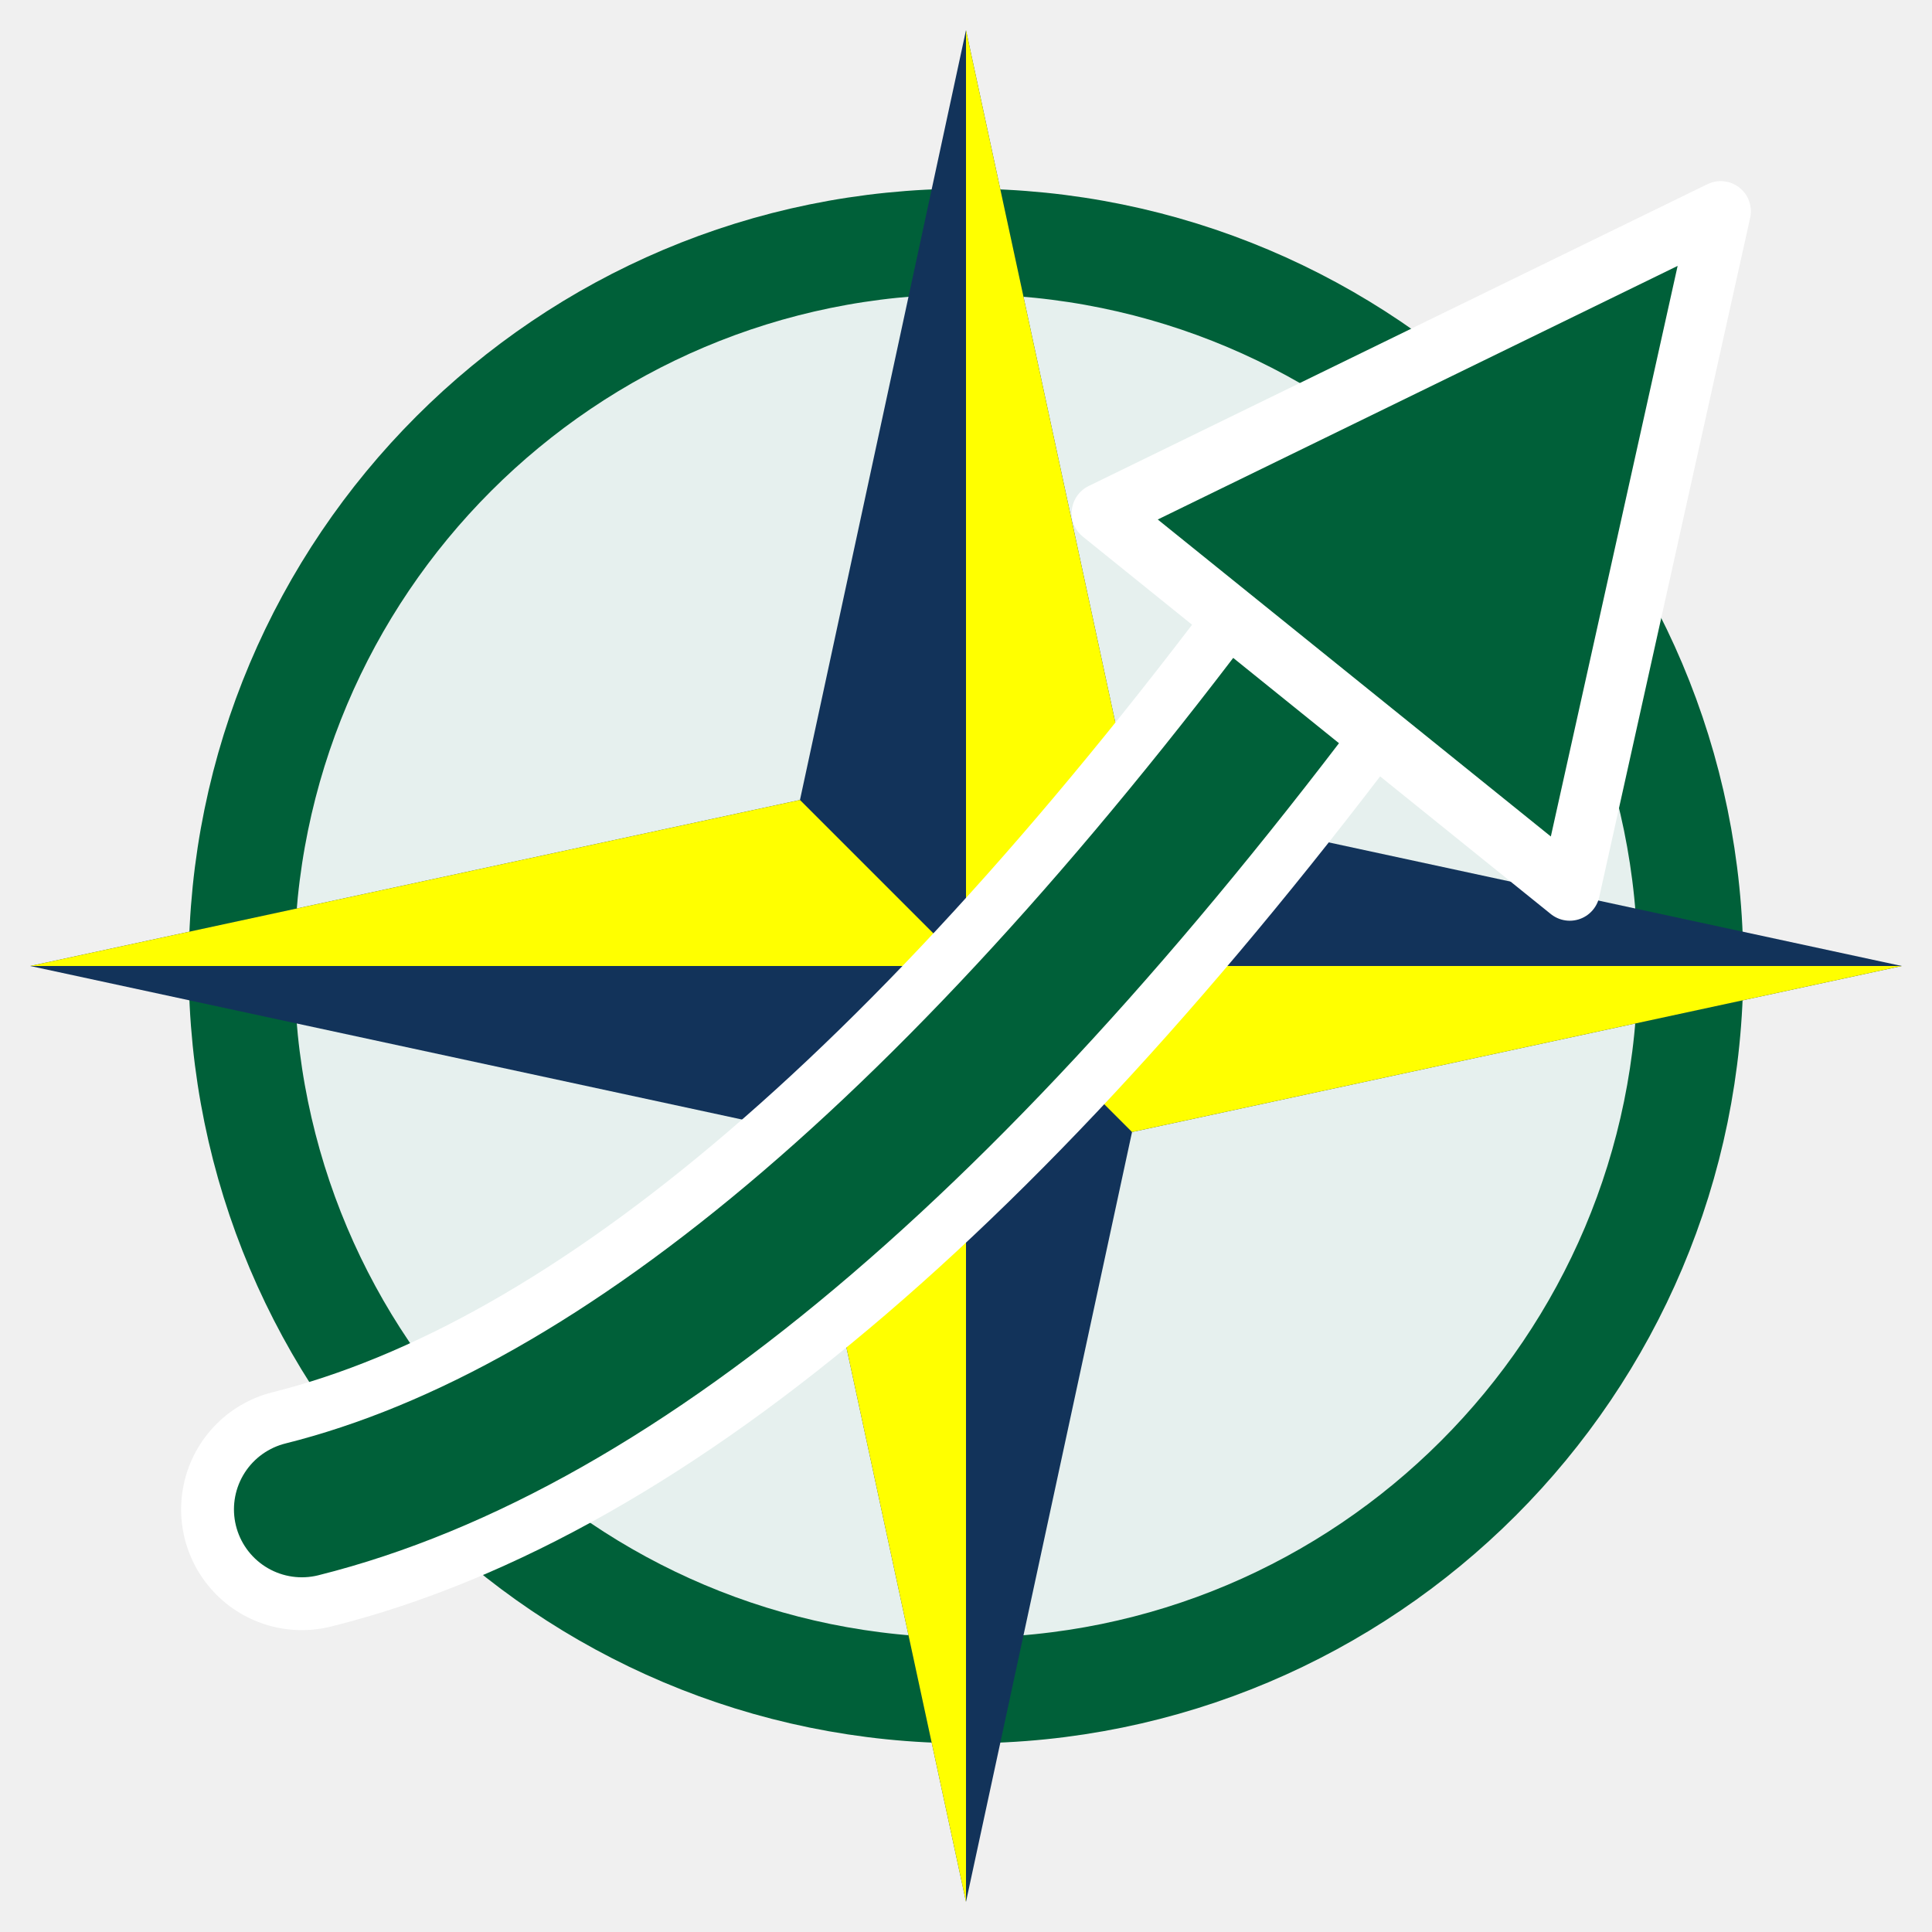
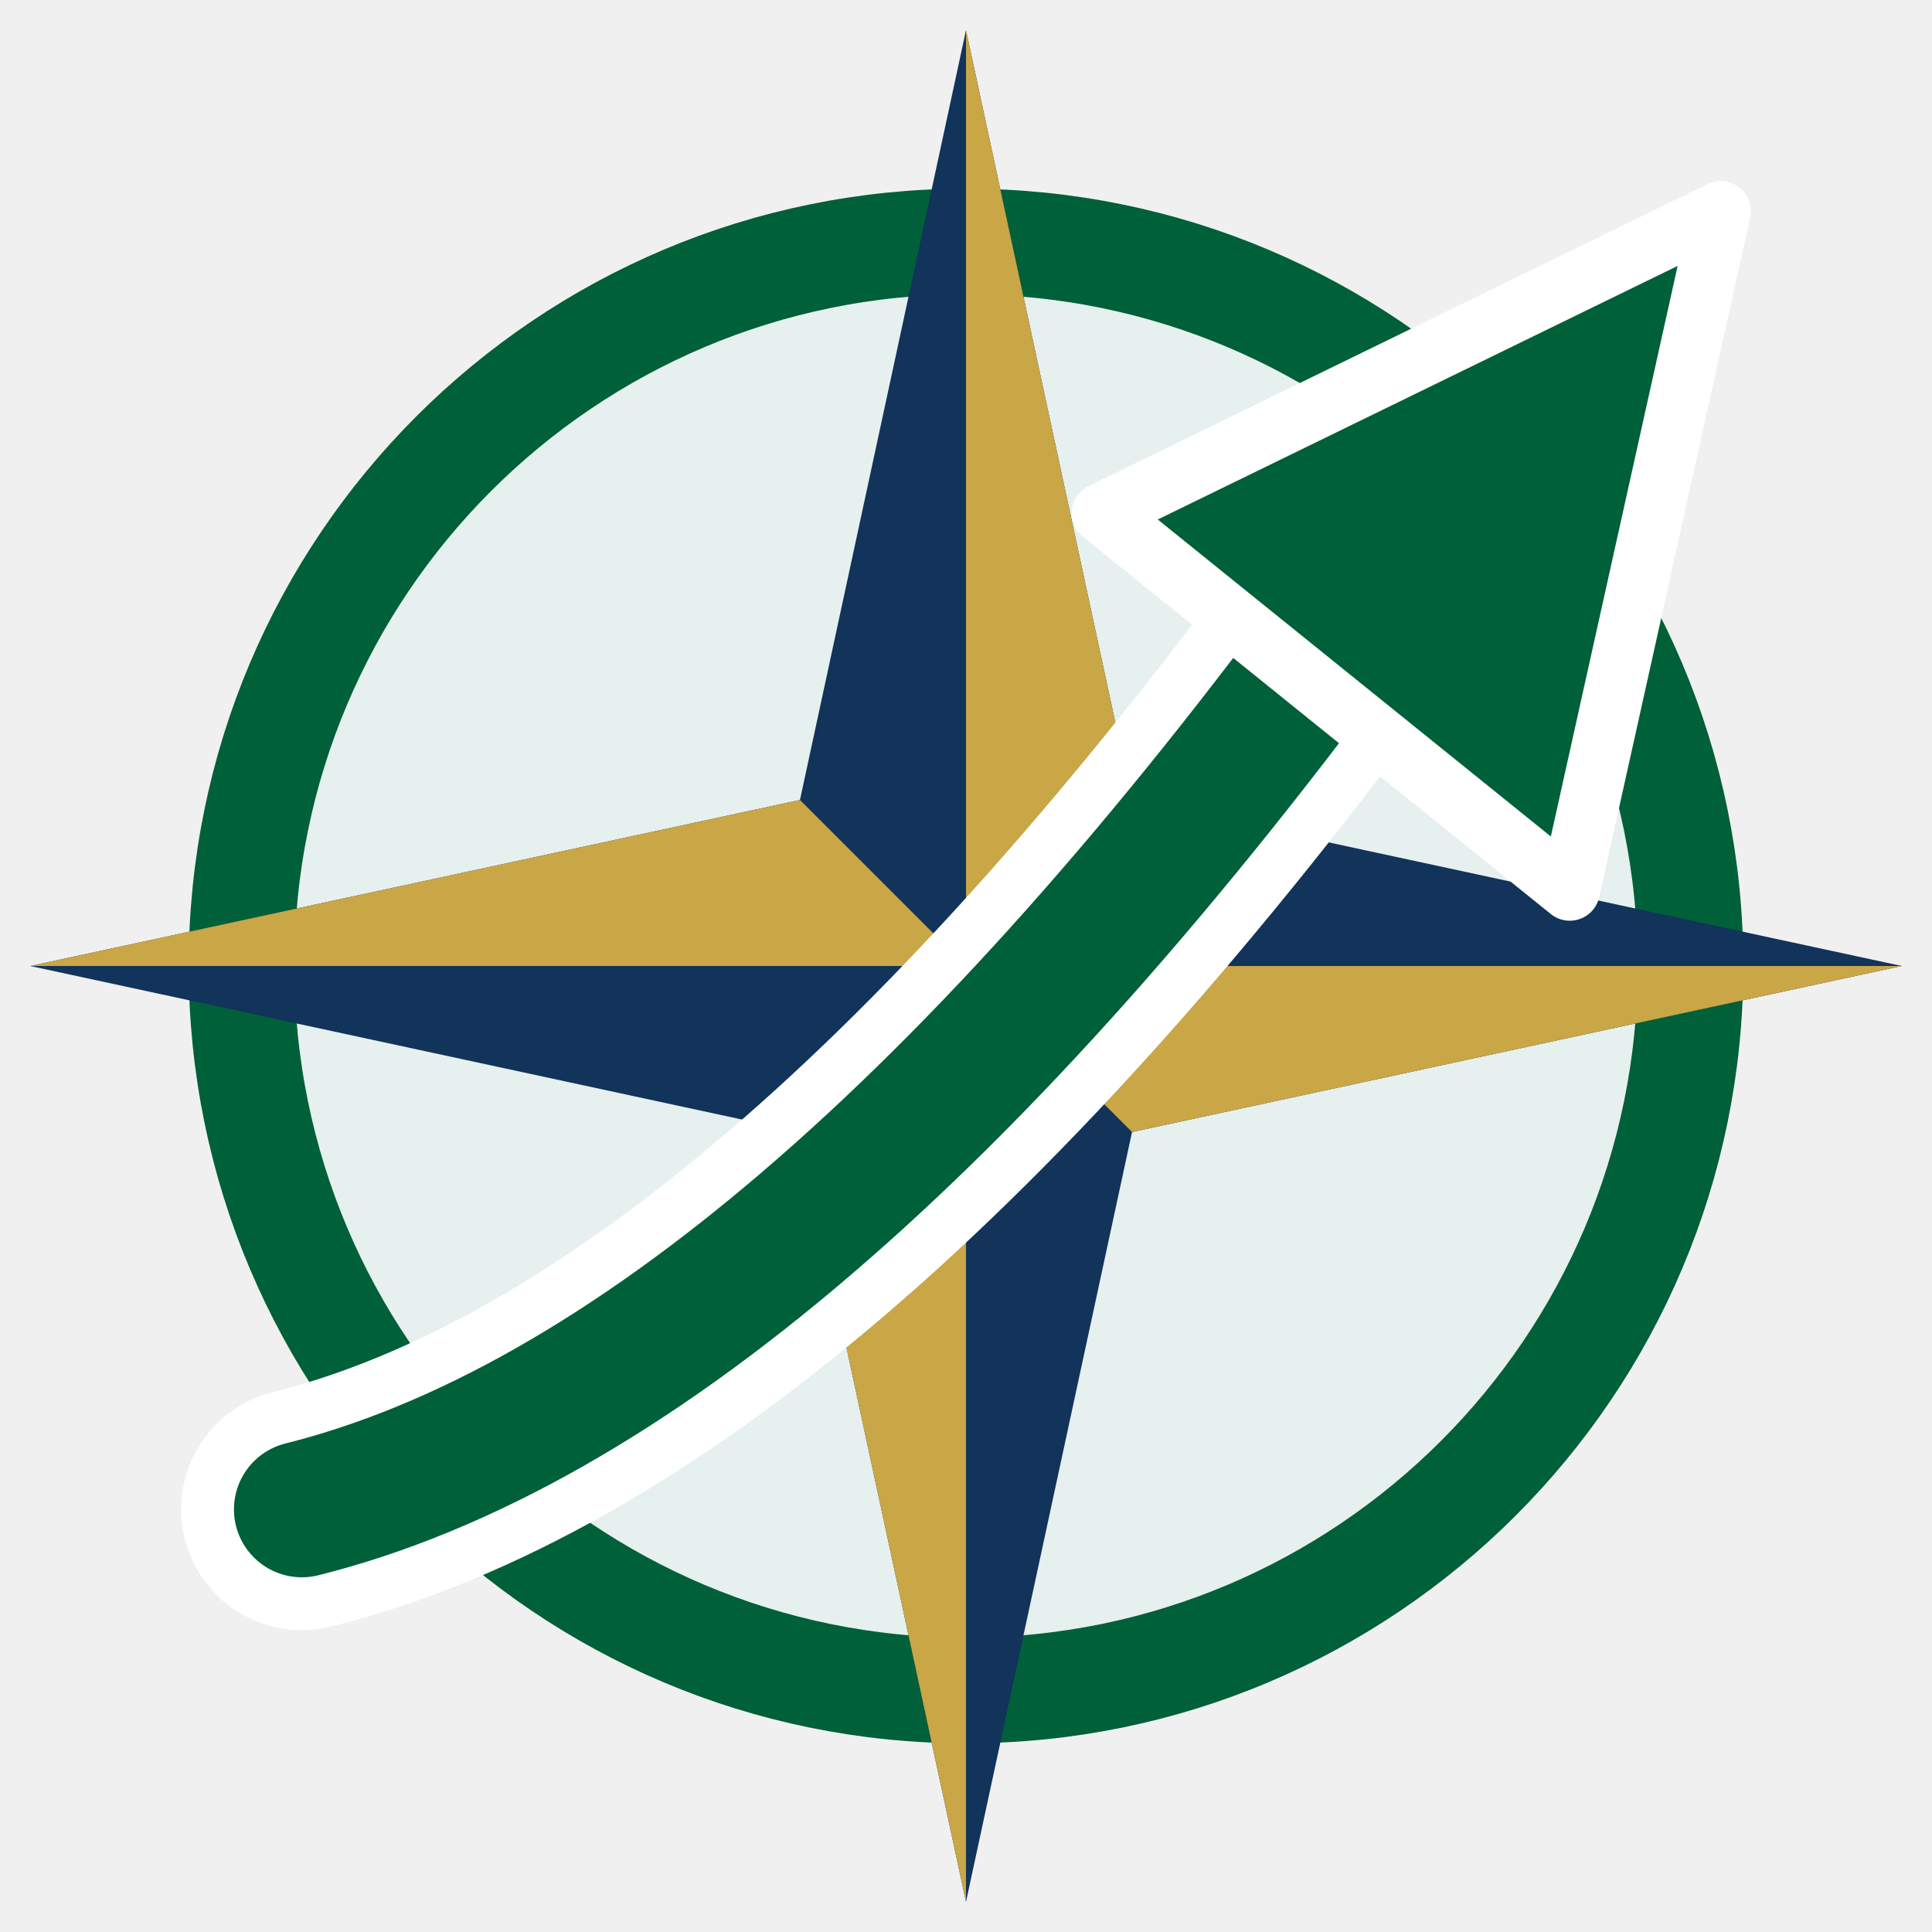
<svg xmlns="http://www.w3.org/2000/svg" viewBox="0 0 64 64">
  <circle cx="32" cy="32" r="24" fill="#E6F0EE" stroke="#006039" stroke-width="3.5" />
  <path d="M32 1 L37.5 26.5 L63 32 L37.5 37.5 L32 63 L26.5 37.5 L1 32 L26.5 26.5 Z" fill="#12335A" />
-   <path d="M32 1 L37.5 26.5 L32 32 Z M63 32 L37.5 37.5 L32 32 Z M32 63 L26.5 37.5 L32 32 Z M1 32 L26.5 26.5 L32 32 Z" fill="#FFFF00" />
+   <path d="M32 1 L37.5 26.5 L32 32 Z M63 32 L37.5 37.5 L32 32 Z M32 63 L26.5 37.5 L32 32 Z M1 32 L26.5 26.5 L32 32 Z" fill="#C9A646" />
  <path d="M10 50 Q26 46 45 20" fill="none" stroke="#FFFFFF" stroke-width="8" stroke-linecap="round" />
  <path d="M10 50 Q26 46 45 20" fill="none" stroke="#006039" stroke-width="4.5" stroke-linecap="round" />
  <path d="M36.5 17 L57 7 L52 29.5 Z" fill="#006039" stroke="#FFFFFF" stroke-width="2" stroke-linejoin="round" />
</svg>
